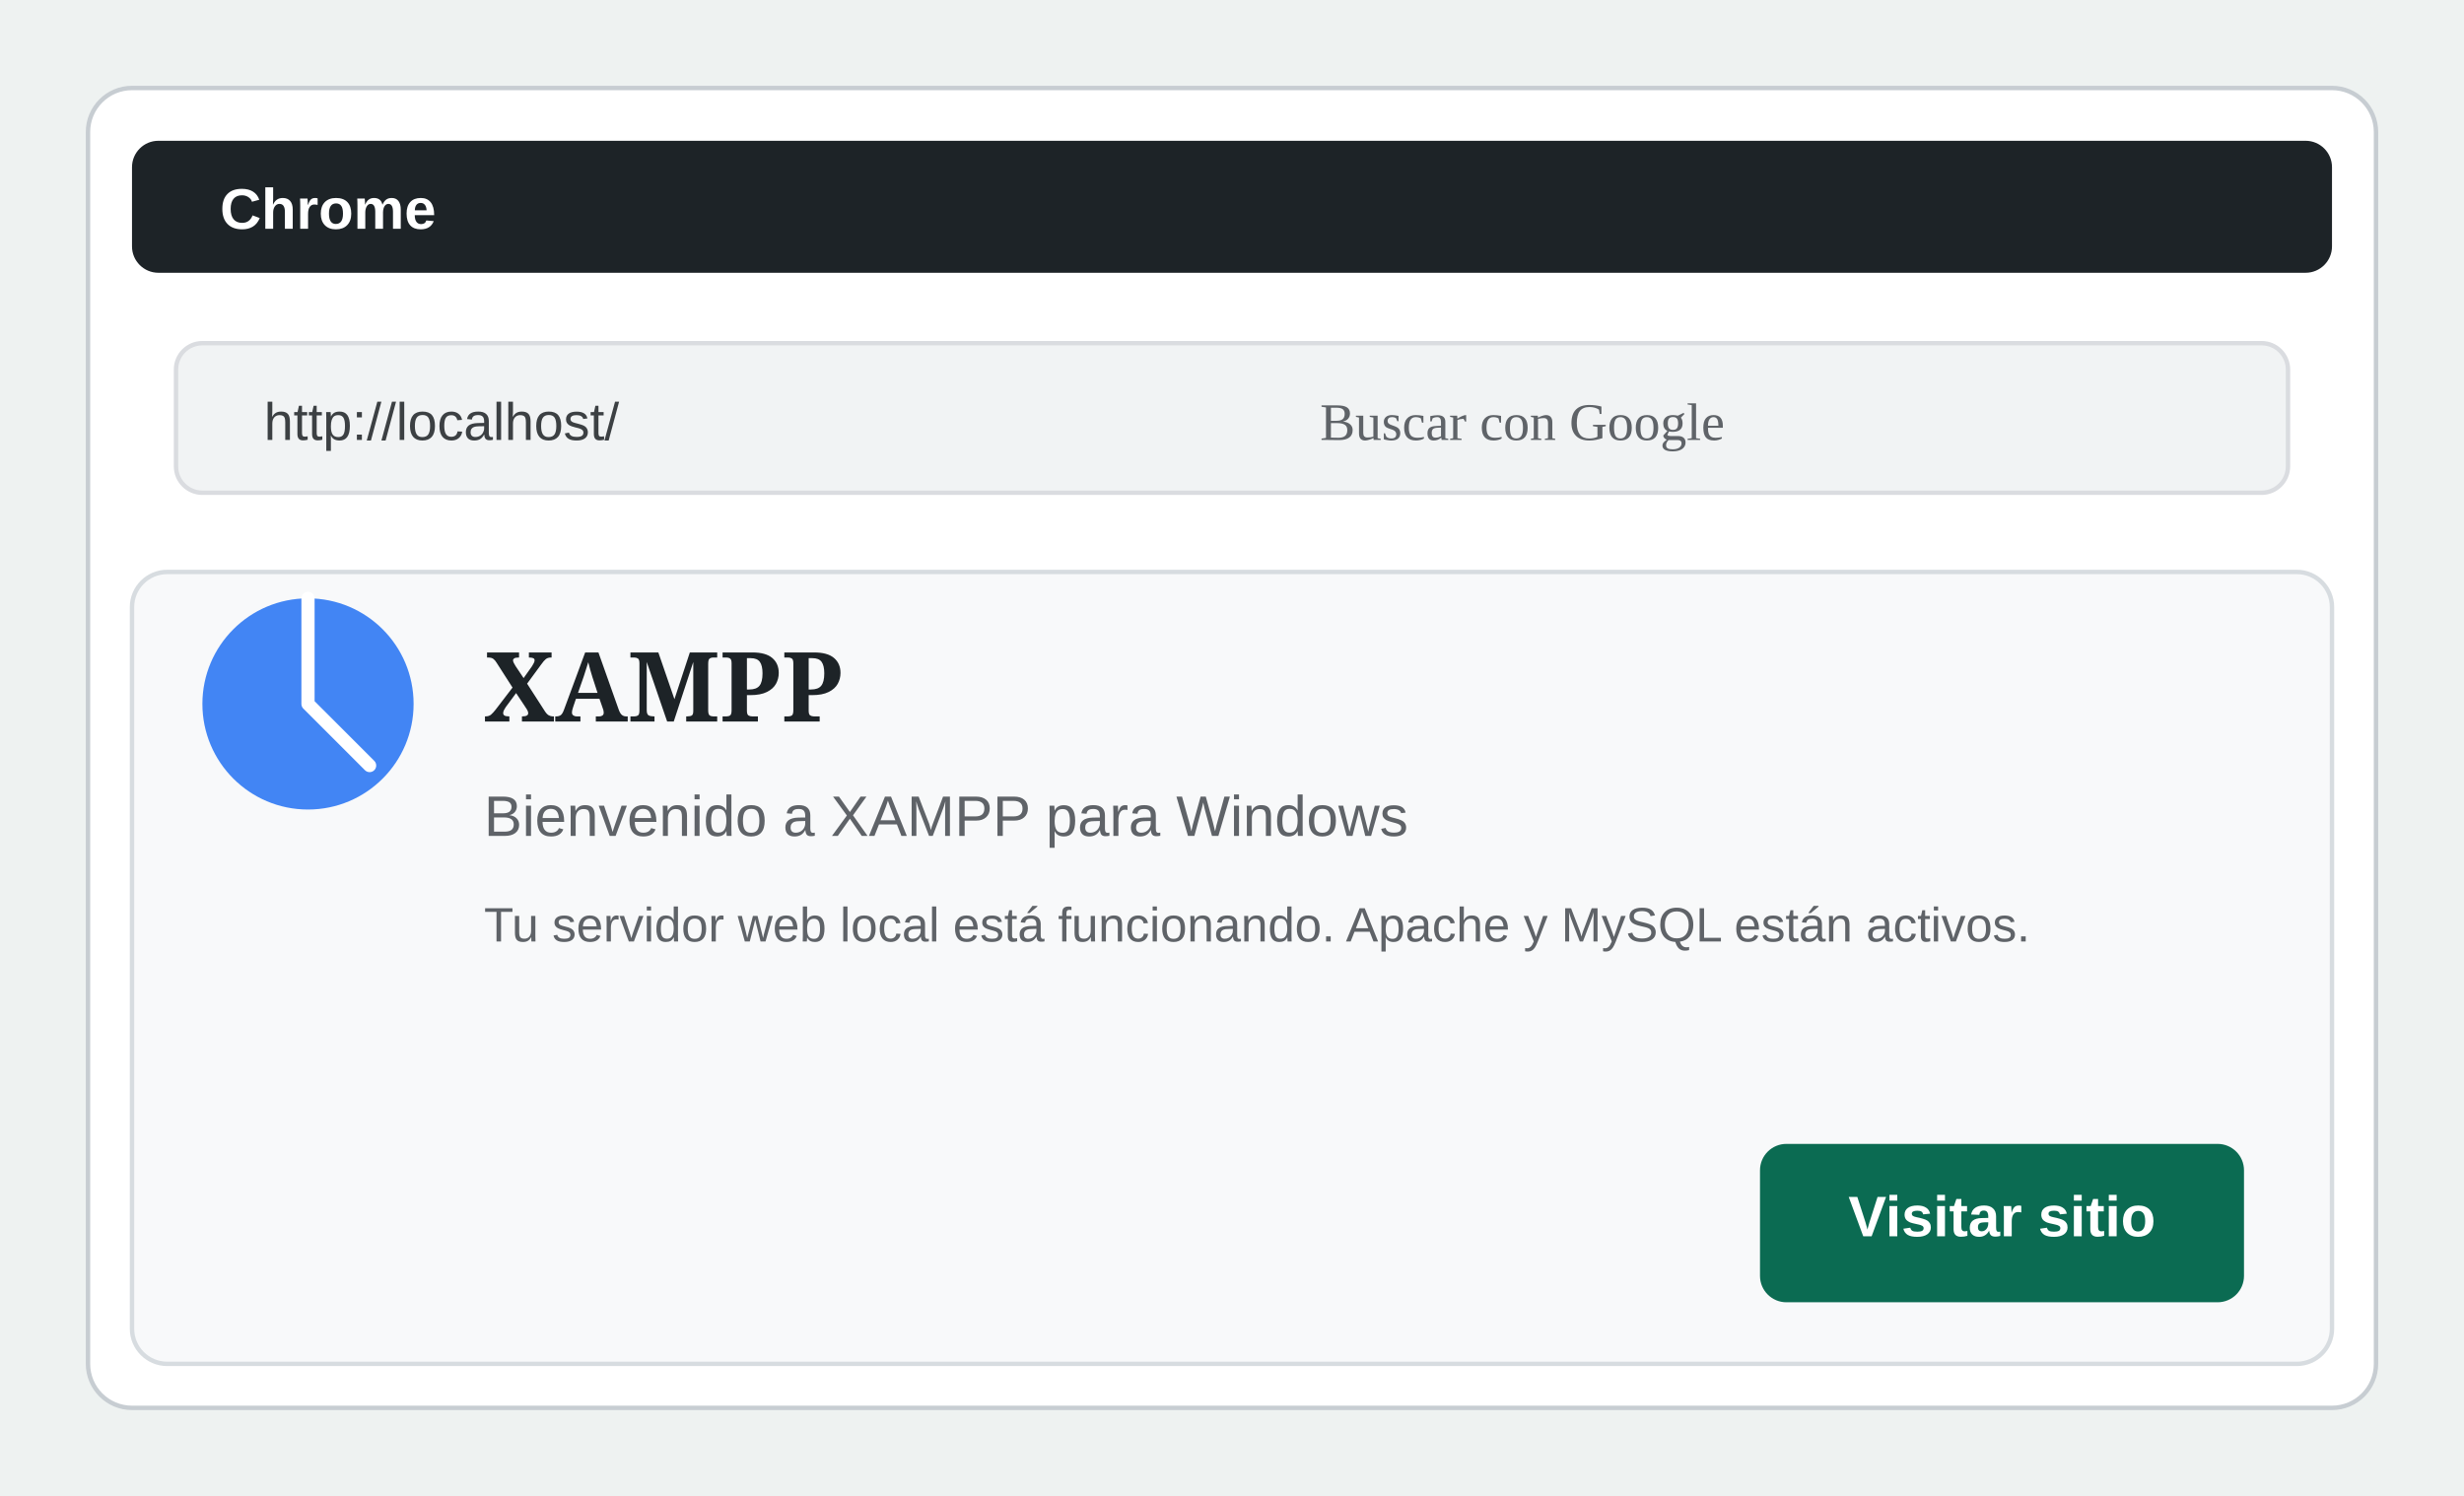
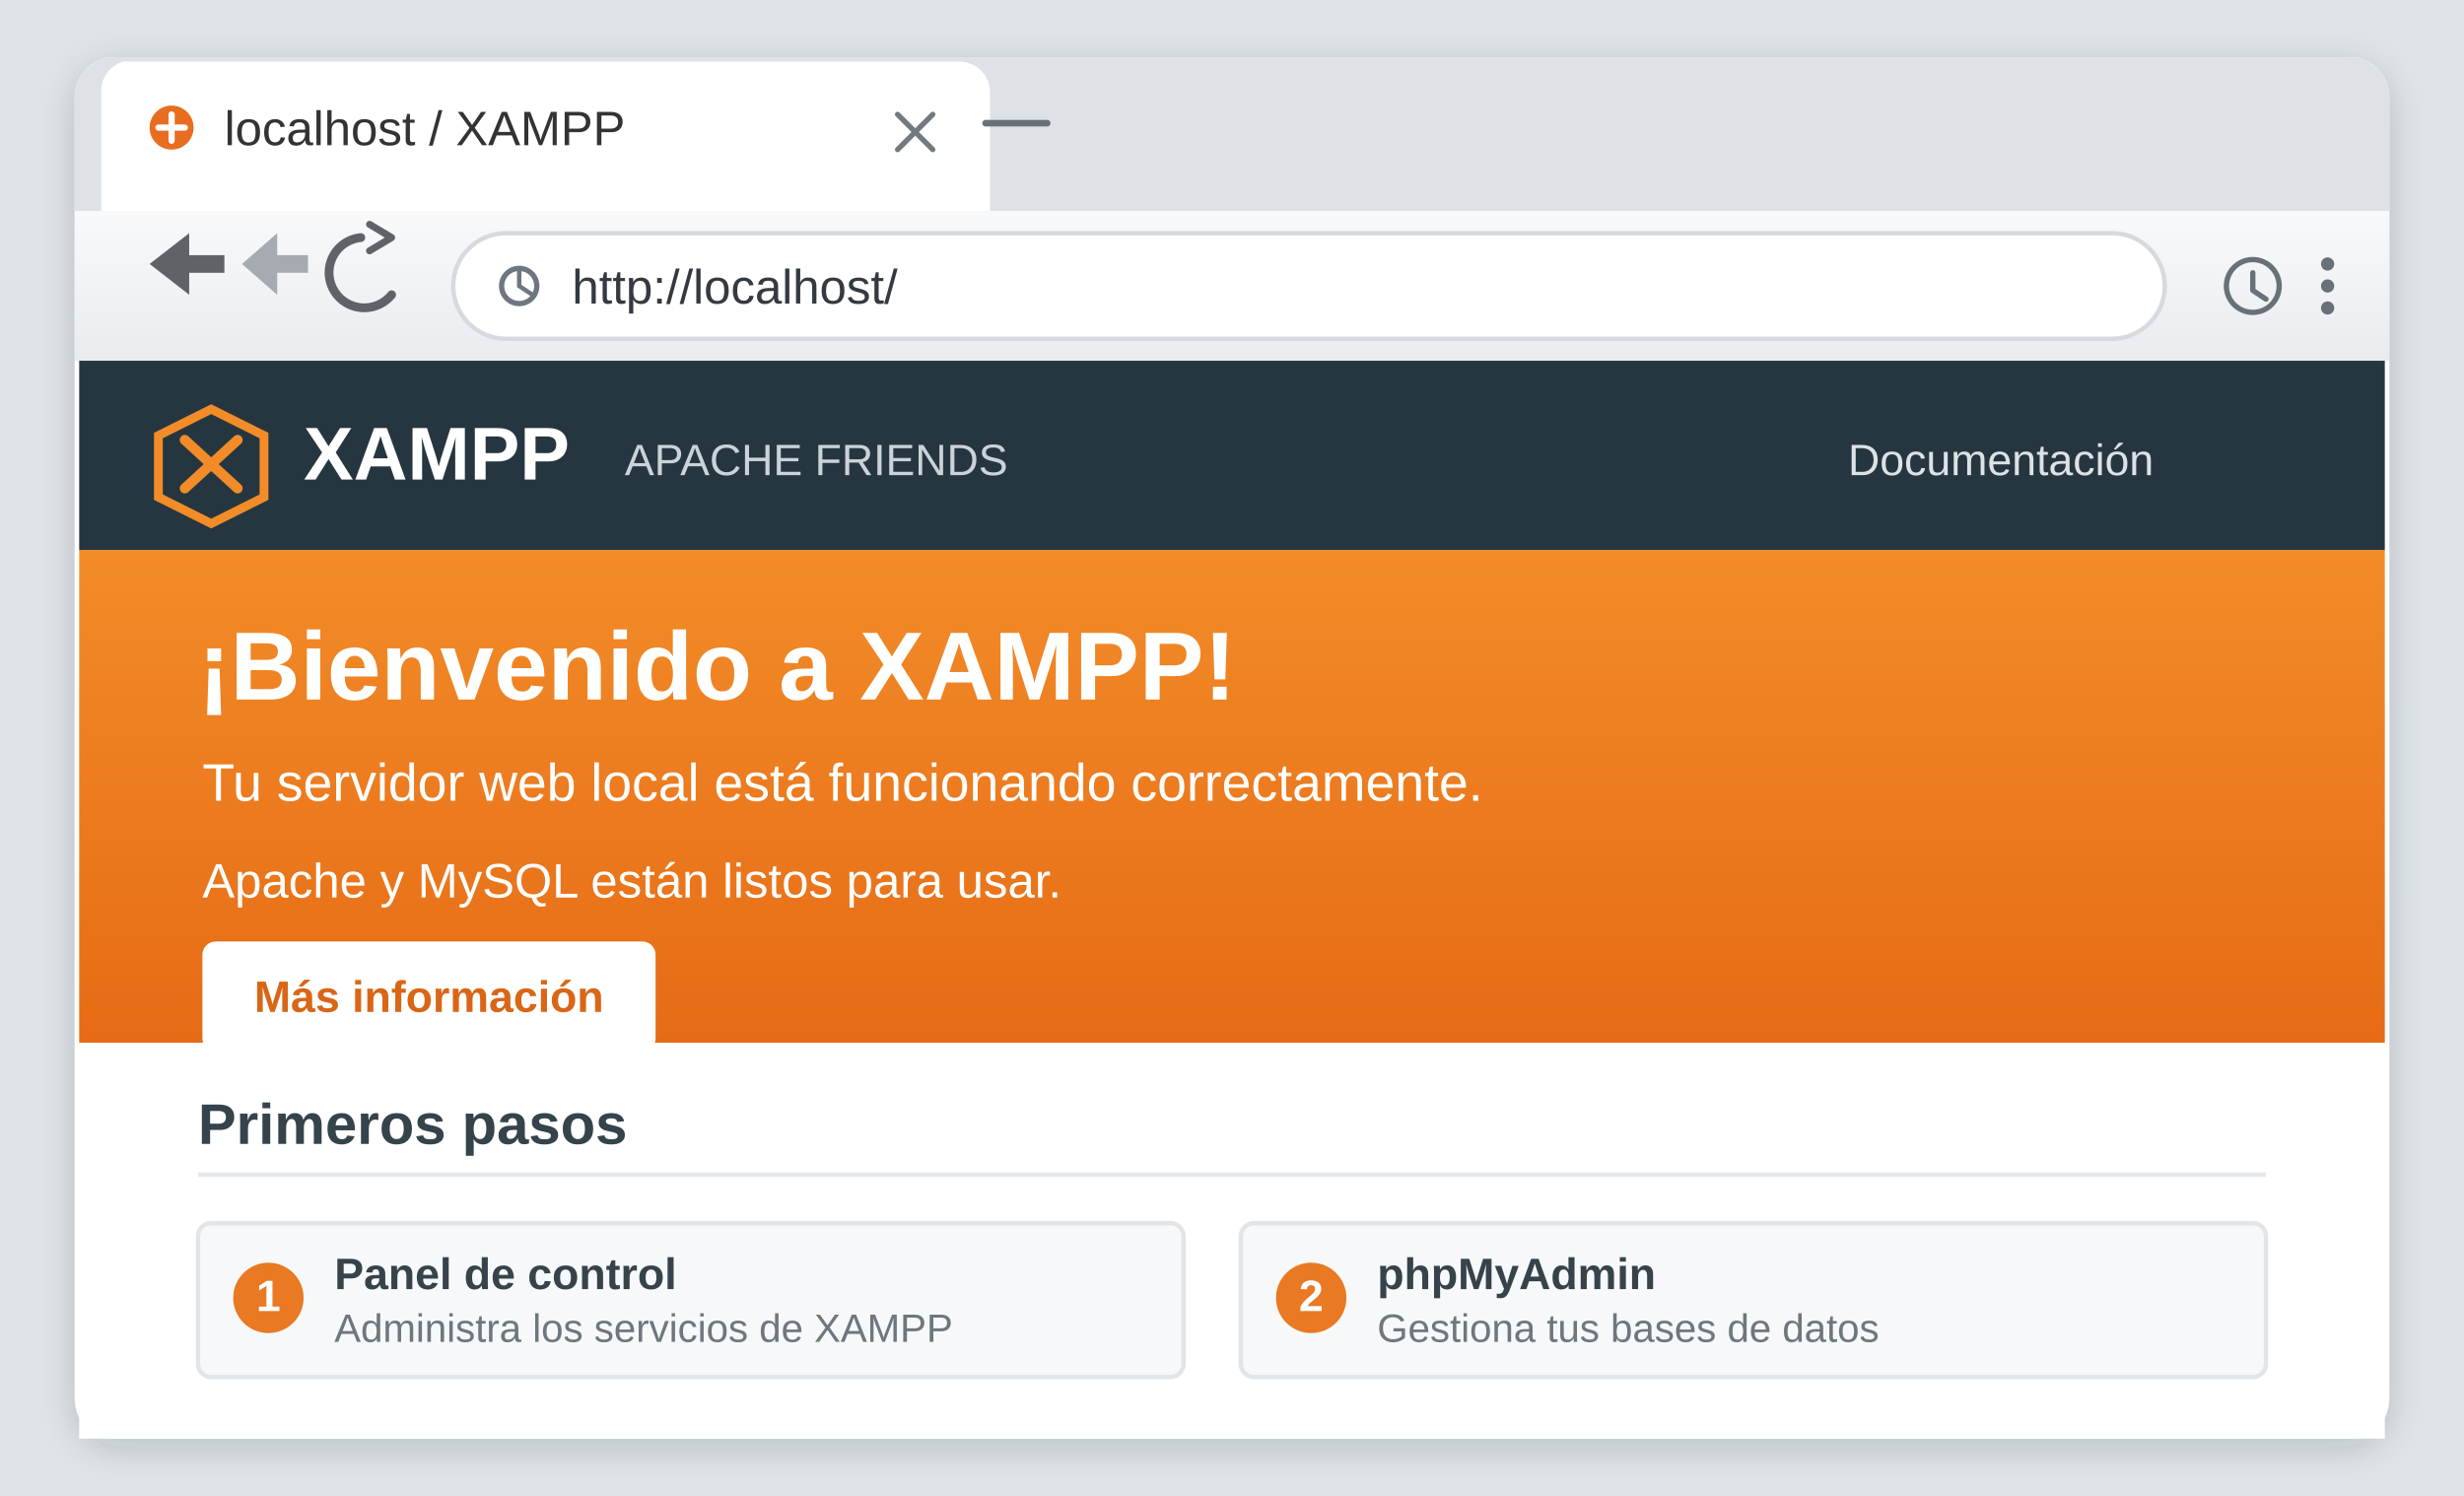
- <svg xmlns="http://www.w3.org/2000/svg" viewBox="0 0 560 340" role="img" aria-labelledby="localt-t localt-d">
-   <rect width="560" height="340" fill="#eef2f1" />
-   <rect x="20" y="20" width="520" height="300" rx="10" fill="#ffffff" stroke="#c7cdd2" />
-   <rect x="30" y="32" width="500" height="30" fill="#1d2327" rx="6" />
-   <text x="50" y="52" font-family="Segoe UI, Arial, sans-serif" font-size="13" font-weight="600" fill="#ffffff">Chrome</text>
-   <rect x="40" y="78" width="480" height="34" fill="#f1f3f4" stroke="#dadce0" rx="6" />
-   <text x="60" y="100" font-family="Segoe UI, Arial, sans-serif" font-size="12" fill="#3c4043">http://localhost/</text>
-   <text x="300" y="100" font-size="12" fill="#5f6368">Buscar con Google</text>
-   <rect x="30" y="130" width="500" height="180" fill="#f8f9fa" stroke="#d7dce0" rx="8" />
-   <circle cx="70" cy="160" r="24" fill="#4285f4" />
-   <path d="M70 136 L70 160 L84 174" fill="none" stroke="#ffffff" stroke-width="3" stroke-linecap="round" stroke-linejoin="round" />
-   <text x="110" y="164" font-family="Georgia, serif" font-size="22" font-weight="700" fill="#1d2327">XAMPP</text>
-   <text x="110" y="190" font-family="Segoe UI, Arial, sans-serif" font-size="13" fill="#5f6368">Bienvenido a XAMPP para Windows</text>
-   <text x="110" y="214" font-family="Segoe UI, Arial, sans-serif" font-size="11" fill="#5f6368">Tu servidor web local está funcionando. Apache y MySQL están activos.</text>
-   <rect x="400" y="260" width="110" height="36" rx="6" fill="#0b6b52" />
-   <text x="455" y="281" text-anchor="middle" font-family="Segoe UI, Arial, sans-serif" font-size="13" font-weight="600" fill="#ffffff">Visitar sitio</text>
+ <svg xmlns="http://www.w3.org/2000/svg" viewBox="0 0 560 340" width="560" height="340" role="img" aria-labelledby="localt-t localt-d">
+   <defs>
+     <linearGradient id="chrome" x2="0" y2="1">
+       <stop offset="0" stop-color="#f8f9fa" />
+       <stop offset="1" stop-color="#e9ecef" />
+     </linearGradient>
+     <linearGradient id="hero" x2="0" y2="1">
+       <stop offset="0" stop-color="#f28c28" />
+       <stop offset="1" stop-color="#e66b16" />
+     </linearGradient>
+     <filter id="shadow" x="-10%" y="-10%" width="120%" height="125%">
+       <feDropShadow dx="0" dy="2" stdDeviation="4" flood-color="#17212b" flood-opacity=".18" />
+     </filter>
+   </defs>
+   <rect width="560" height="340" fill="#dfe4e8" />
+   <rect x="17" y="13" width="526" height="314" rx="9" fill="#fff" filter="url(#shadow)" />
+   <path d="M26 13h508a9 9 0 0 1 9 9v26H17V22a9 9 0 0 1 9-9z" fill="#dee2e6" />
+   <path d="M28 14h190a7 7 0 0 1 7 7v27H23V21a7 7 0 0 1 5-7z" fill="#fff" />
+   <circle cx="39" cy="29" r="5" fill="#e96d21" />
+   <path d="M36 29h6M39 26v6" stroke="#fff" stroke-width="1.4" stroke-linecap="round" />
+   <text x="51" y="33" font-family="Arial, sans-serif" font-size="11" fill="#333">localhost / XAMPP</text>
+   <path d="M204 26l8 8m0-8l-8 8" stroke="#737980" stroke-width="1.2" stroke-linecap="round" />
+   <path d="M224 28h14" stroke="#687078" stroke-width="1.5" stroke-linecap="round" />
+   <path d="M17 48h526v34H17z" fill="url(#chrome)" />
+   <path d="M34 60l9-7v5h8v4h-8v5z" fill="#5f6368" />
+   <path d="M63 53l-8 7 8 7v-5h7v-4h-7z" fill="#a5abb0" />
+   <path d="M82 54a8 8 0 1 0 7 13" fill="none" stroke="#5f6368" stroke-width="2" stroke-linecap="round" />
+   <path d="M84 51l5 3-5 3" fill="none" stroke="#5f6368" stroke-width="1.6" stroke-linecap="round" stroke-linejoin="round" />
+   <rect x="103" y="53" width="389" height="24" rx="12" fill="#fff" stroke="#d6dade" />
+   <circle cx="118" cy="65" r="4" fill="none" stroke="#6e777f" stroke-width="1.2" />
+   <path d="M118 61v4l3 2" fill="none" stroke="#6e777f" stroke-width="1" />
+   <text x="130" y="69" font-family="Arial, sans-serif" font-size="11" fill="#343a40">http://localhost/</text>
+   <path d="M512 59a6 6 0 1 0 0 12 6 6 0 0 0 0-12zm0 3v4l3 2" fill="none" stroke="#687078" stroke-width="1.2" stroke-linecap="round" stroke-linejoin="round" />
+   <circle cx="529" cy="65" r="1.5" fill="#687078" />
+   <circle cx="529" cy="60" r="1.5" fill="#687078" />
+   <circle cx="529" cy="70" r="1.5" fill="#687078" />
+   <rect x="18" y="82" width="524" height="245" fill="#fff" />
+   <rect x="18" y="82" width="524" height="43" fill="#263640" />
+   <g transform="translate(35 92)">
+     <path d="M1 7l12-6 12 6v14l-12 6-12-6z" fill="none" stroke="#f28c28" stroke-width="2" />
+     <path d="M7 8l12 11M19 8L7 19" stroke="#f28c28" stroke-width="2.3" stroke-linecap="round" />
+   </g>
+   <text x="69" y="109" font-family="Arial, sans-serif" font-size="17" font-weight="700" fill="#fff">XAMPP</text>
+   <text x="142" y="108" font-family="Arial, sans-serif" font-size="10" fill="#cbd3d8">APACHE FRIENDS</text>
+   <text x="420" y="108" font-family="Arial, sans-serif" font-size="10" fill="#dce2e5">Documentación</text>
+   <rect x="18" y="125" width="524" height="112" fill="url(#hero)" />
+   <text x="45" y="159" font-family="Arial, sans-serif" font-size="22" font-weight="700" fill="#fff">¡Bienvenido a XAMPP!</text>
+   <text x="46" y="182" font-family="Arial, sans-serif" font-size="12" fill="#fff">Tu servidor web local está funcionando correctamente.</text>
+   <text x="46" y="204" font-family="Arial, sans-serif" font-size="11" fill="#fff">Apache y MySQL están listos para usar.</text>
+   <rect x="46" y="214" width="103" height="25" rx="3" fill="#fff" />
+   <text x="97.5" y="230" text-anchor="middle" font-family="Arial, sans-serif" font-size="10" font-weight="700" fill="#d96617">Más información</text>
+   <text x="45" y="260" font-family="Arial, sans-serif" font-size="13" font-weight="700" fill="#35434b">Primeros pasos</text>
+   <line x1="45" y1="267" x2="515" y2="267" stroke="#e4e8eb" />
+   <rect x="45" y="278" width="224" height="35" rx="3" fill="#f7f8f9" stroke="#e1e5e8" />
+   <circle cx="61" cy="295" r="8" fill="#e97922" />
+   <text x="61" y="298" text-anchor="middle" font-family="Arial, sans-serif" font-size="10" font-weight="700" fill="#fff">1</text>
+   <text x="76" y="293" font-family="Arial, sans-serif" font-size="10" font-weight="700" fill="#36434a">Panel de control</text>
+   <text x="76" y="305" font-family="Arial, sans-serif" font-size="9" fill="#6d777d">Administra los servicios de XAMPP</text>
+   <rect x="282" y="278" width="233" height="35" rx="3" fill="#f7f8f9" stroke="#e1e5e8" />
+   <circle cx="298" cy="295" r="8" fill="#e97922" />
+   <text x="298" y="298" text-anchor="middle" font-family="Arial, sans-serif" font-size="10" font-weight="700" fill="#fff">2</text>
+   <text x="313" y="293" font-family="Arial, sans-serif" font-size="10" font-weight="700" fill="#36434a">phpMyAdmin</text>
+   <text x="313" y="305" font-family="Arial, sans-serif" font-size="9" fill="#6d777d">Gestiona tus bases de datos</text>
</svg>
